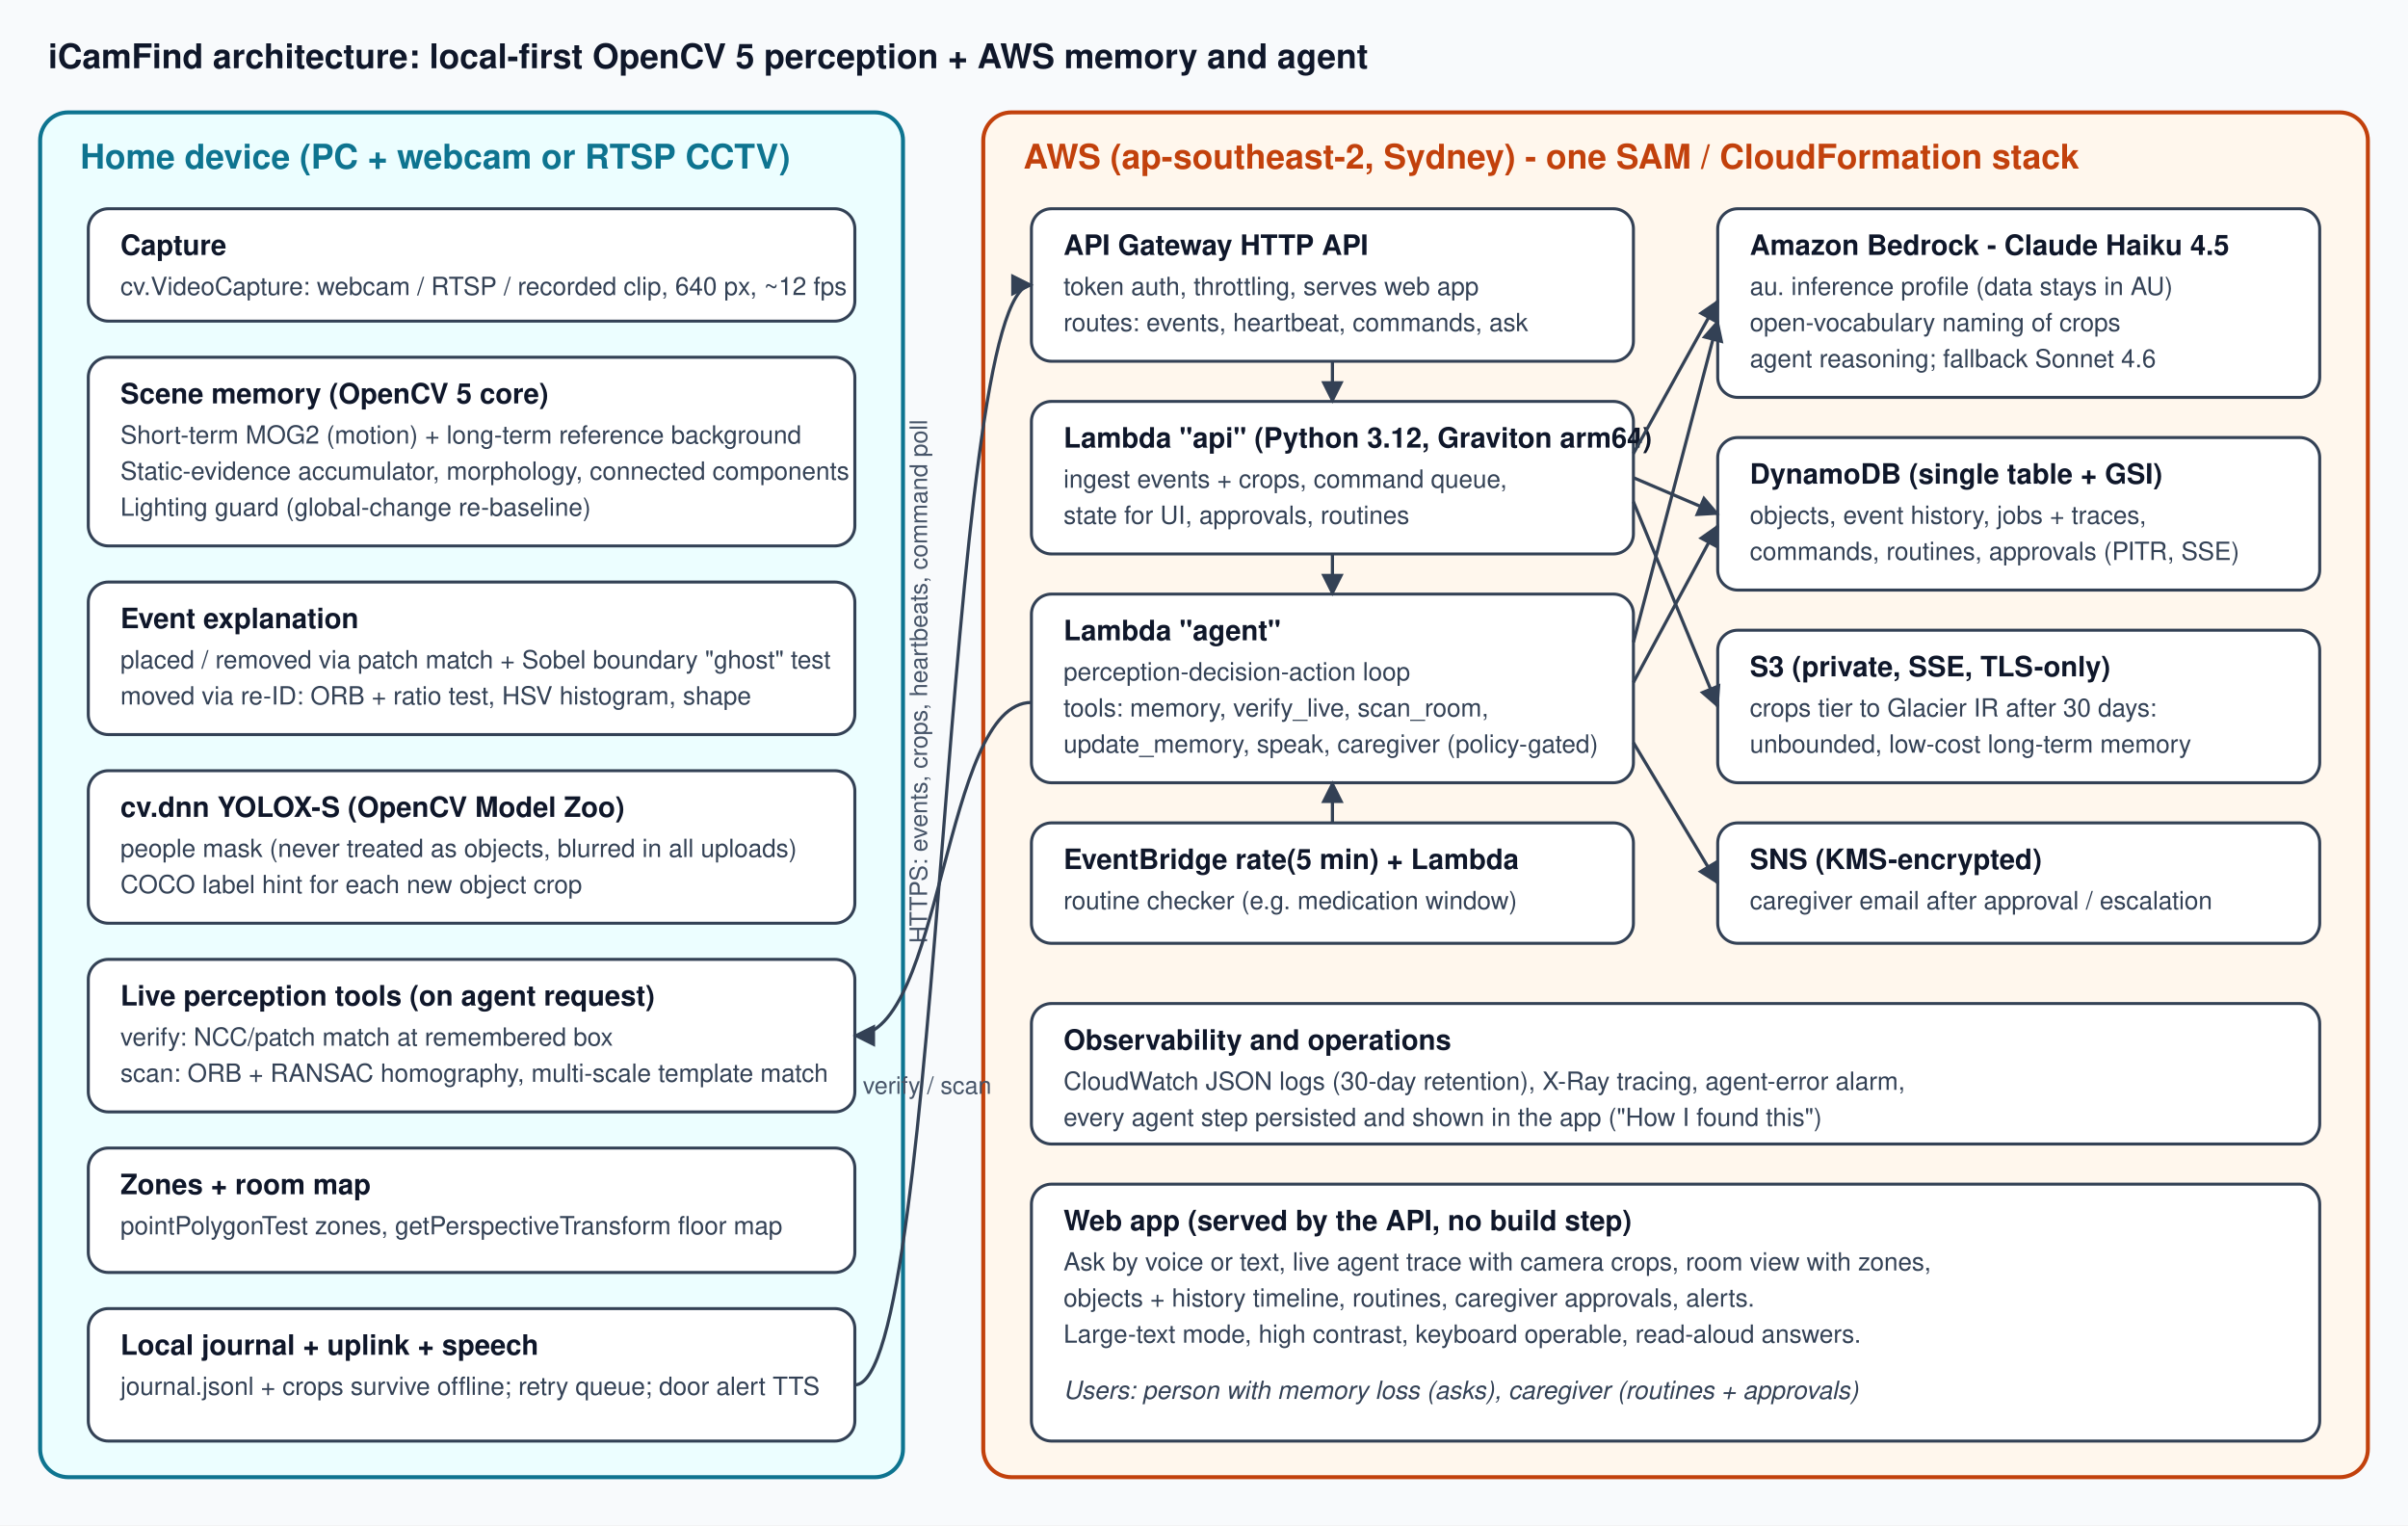
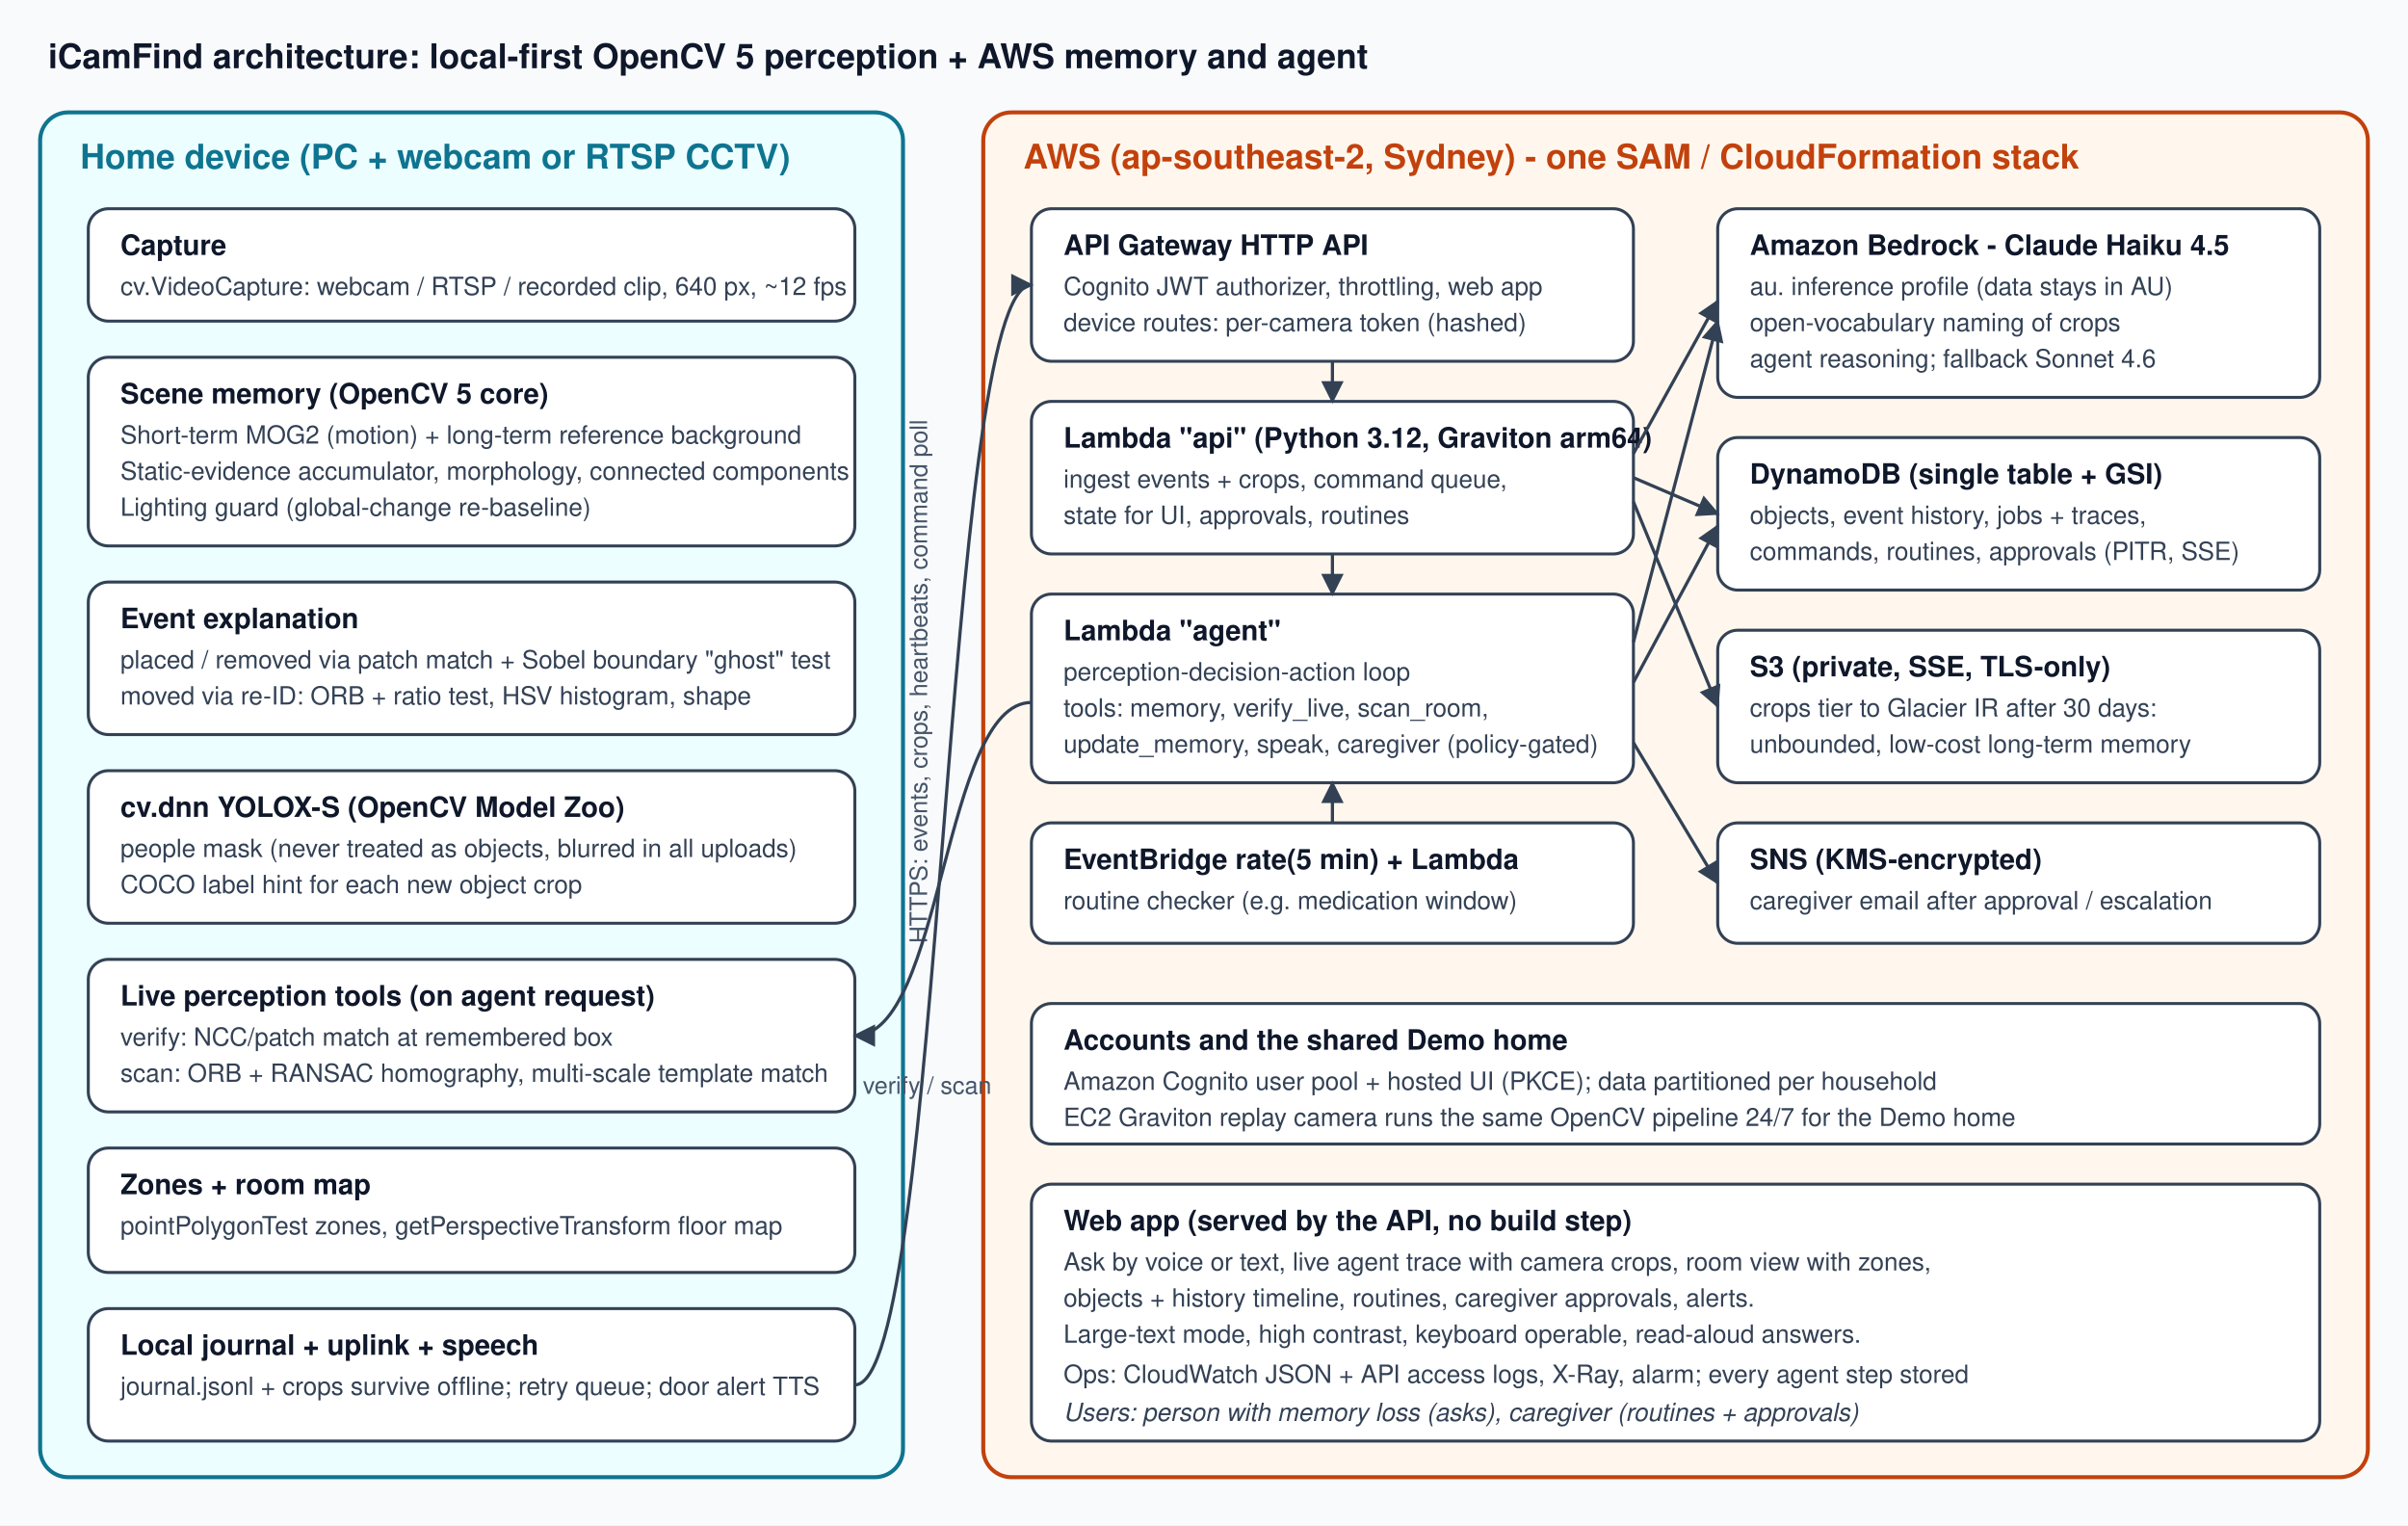
<svg xmlns="http://www.w3.org/2000/svg" viewBox="0 0 1200 760" font-family="Segoe UI, Helvetica, Arial, sans-serif" font-size="14">
  <defs>
    <marker id="a" viewBox="0 0 10 10" refX="9" refY="5" markerWidth="7" markerHeight="7" orient="auto-start-reverse">
      <path d="M0,0 L10,5 L0,10 z" fill="#334155" />
    </marker>
    <style>
      .box{fill:#ffffff;stroke:#334155;stroke-width:1.5;rx:10}
      .edge{fill:#ecfeff;stroke:#0e7490;stroke-width:2}
      .aws{fill:#fff7ed;stroke:#c2410c;stroke-width:2}
      .t{font-weight:600;fill:#0f172a}
      .s{fill:#334155;font-size:12.5px}
      .h{font-weight:700;font-size:17px}
      .l{stroke:#334155;stroke-width:1.6;fill:none;marker-end:url(#a)}
      .lab{fill:#475569;font-size:12px}
    </style>
  </defs>
  <rect x="0" y="0" width="1200" height="760" fill="#f8fafc" />
  <text x="24" y="34" class="h" fill="#0f172a">iCamFind architecture: local-first OpenCV 5 perception + AWS memory and agent</text>
  <rect x="20" y="56" width="430" height="680" class="edge" rx="14" />
  <text x="40" y="84" class="h" fill="#0e7490">Home device (PC + webcam or RTSP CCTV)</text>
  <rect x="44" y="104" width="382" height="56" class="box" />
  <text x="60" y="127" class="t">Capture</text>
  <text x="60" y="147" class="s">cv.VideoCapture: webcam / RTSP / recorded clip, 640 px, ~12 fps</text>
  <rect x="44" y="178" width="382" height="94" class="box" />
  <text x="60" y="201" class="t">Scene memory (OpenCV 5 core)</text>
  <text x="60" y="221" class="s">Short-term MOG2 (motion) + long-term reference background</text>
  <text x="60" y="239" class="s">Static-evidence accumulator, morphology, connected components</text>
  <text x="60" y="257" class="s">Lighting guard (global-change re-baseline)</text>
  <rect x="44" y="290" width="382" height="76" class="box" />
  <text x="60" y="313" class="t">Event explanation</text>
  <text x="60" y="333" class="s">placed / removed via patch match + Sobel boundary "ghost" test</text>
  <text x="60" y="351" class="s">moved via re-ID: ORB + ratio test, HSV histogram, shape</text>
  <rect x="44" y="384" width="382" height="76" class="box" />
  <text x="60" y="407" class="t">cv.dnn YOLOX-S (OpenCV Model Zoo)</text>
  <text x="60" y="427" class="s">people mask (never treated as objects, blurred in all uploads)</text>
  <text x="60" y="445" class="s">COCO label hint for each new object crop</text>
  <rect x="44" y="478" width="382" height="76" class="box" />
  <text x="60" y="501" class="t">Live perception tools (on agent request)</text>
  <text x="60" y="521" class="s">verify: NCC/patch match at remembered box</text>
  <text x="60" y="539" class="s">scan: ORB + RANSAC homography, multi-scale template match</text>
  <rect x="44" y="572" width="382" height="62" class="box" />
  <text x="60" y="595" class="t">Zones + room map</text>
  <text x="60" y="615" class="s">pointPolygonTest zones, getPerspectiveTransform floor map</text>
  <rect x="44" y="652" width="382" height="66" class="box" />
  <text x="60" y="675" class="t">Local journal + uplink + speech</text>
  <text x="60" y="695" class="s">journal.jsonl + crops survive offline; retry queue; door alert TTS</text>
  <rect x="490" y="56" width="690" height="680" class="aws" rx="14" />
  <text x="510" y="84" class="h" fill="#c2410c">AWS (ap-southeast-2, Sydney) - one SAM / CloudFormation stack</text>
  <rect x="514" y="104" width="300" height="76" class="box" />
  <text x="530" y="127" class="t">API Gateway HTTP API</text>
-   <text x="530" y="147" class="s">token auth, throttling, serves web app</text>
-   <text x="530" y="165" class="s">routes: events, heartbeat, commands, ask</text>
+   <text x="530" y="147" class="s">Cognito JWT authorizer, throttling, web app</text>
+   <text x="530" y="165" class="s">device routes: per-camera token (hashed)</text>
  <rect x="514" y="200" width="300" height="76" class="box" />
  <text x="530" y="223" class="t">Lambda "api" (Python 3.12, Graviton arm64)</text>
  <text x="530" y="243" class="s">ingest events + crops, command queue,</text>
  <text x="530" y="261" class="s">state for UI, approvals, routines</text>
  <rect x="514" y="296" width="300" height="94" class="box" />
  <text x="530" y="319" class="t">Lambda "agent"</text>
  <text x="530" y="339" class="s">perception-decision-action loop</text>
  <text x="530" y="357" class="s">tools: memory, verify_live, scan_room,</text>
  <text x="530" y="375" class="s">update_memory, speak, caregiver (policy-gated)</text>
  <rect x="514" y="410" width="300" height="60" class="box" />
  <text x="530" y="433" class="t">EventBridge rate(5 min) + Lambda</text>
  <text x="530" y="453" class="s">routine checker (e.g. medication window)</text>
  <rect x="856" y="104" width="300" height="94" class="box" />
  <text x="872" y="127" class="t">Amazon Bedrock - Claude Haiku 4.5</text>
  <text x="872" y="147" class="s">au. inference profile (data stays in AU)</text>
  <text x="872" y="165" class="s">open-vocabulary naming of crops</text>
  <text x="872" y="183" class="s">agent reasoning; fallback Sonnet 4.6</text>
  <rect x="856" y="218" width="300" height="76" class="box" />
  <text x="872" y="241" class="t">DynamoDB (single table + GSI)</text>
  <text x="872" y="261" class="s">objects, event history, jobs + traces,</text>
  <text x="872" y="279" class="s">commands, routines, approvals (PITR, SSE)</text>
  <rect x="856" y="314" width="300" height="76" class="box" />
  <text x="872" y="337" class="t">S3 (private, SSE, TLS-only)</text>
  <text x="872" y="357" class="s">crops tier to Glacier IR after 30 days:</text>
  <text x="872" y="375" class="s">unbounded, low-cost long-term memory</text>
  <rect x="856" y="410" width="300" height="60" class="box" />
  <text x="872" y="433" class="t">SNS (KMS-encrypted)</text>
  <text x="872" y="453" class="s">caregiver email after approval / escalation</text>
  <rect x="514" y="500" width="642" height="70" class="box" />
-   <text x="530" y="523" class="t">Observability and operations</text>
-   <text x="530" y="543" class="s">CloudWatch JSON logs (30-day retention), X-Ray tracing, agent-error alarm,</text>
-   <text x="530" y="561" class="s">every agent step persisted and shown in the app ("How I found this")</text>
+   <text x="530" y="523" class="t">Accounts and the shared Demo home</text>
+   <text x="530" y="543" class="s">Amazon Cognito user pool + hosted UI (PKCE); data partitioned per household</text>
+   <text x="530" y="561" class="s">EC2 Graviton replay camera runs the same OpenCV pipeline 24/7 for the Demo home</text>
  <rect x="514" y="590" width="642" height="128" class="box" />
  <text x="530" y="613" class="t">Web app (served by the API, no build step)</text>
  <text x="530" y="633" class="s">Ask by voice or text, live agent trace with camera crops, room view with zones,</text>
  <text x="530" y="651" class="s">objects + history timeline, routines, caregiver approvals, alerts.</text>
  <text x="530" y="669" class="s">Large-text mode, high contrast, keyboard operable, read-aloud answers.</text>
-   <text x="530" y="697" class="s" font-style="italic">Users: person with memory loss (asks), caregiver (routines + approvals)</text>
+   <text x="530" y="689" class="s">Ops: CloudWatch JSON + API access logs, X-Ray, alarm; every agent step stored</text>
+   <text x="530" y="708" class="s" font-style="italic">Users: person with memory loss (asks), caregiver (routines + approvals)</text>
  <path class="l" d="M426,690 C470,690 470,142 514,142" />
  <text x="462" y="470" class="lab" transform="rotate(-90 462 470)">HTTPS: events, crops, heartbeats, command poll</text>
  <path class="l" d="M664,180 L664,200" />
  <path class="l" d="M664,276 L664,296" />
  <path class="l" d="M814,238 L856,256" />
  <path class="l" d="M814,250 L856,352" />
  <path class="l" d="M814,320 L856,160" />
  <path class="l" d="M814,340 L856,262" />
  <path class="l" d="M814,370 L856,440" />
  <path class="l" d="M664,410 L664,390" />
  <path class="l" d="M814,226 L856,150" />
  <path class="l" d="M514,350 C470,350 470,516 426,516" />
  <text x="430" y="545" class="lab">verify / scan</text>
</svg>
